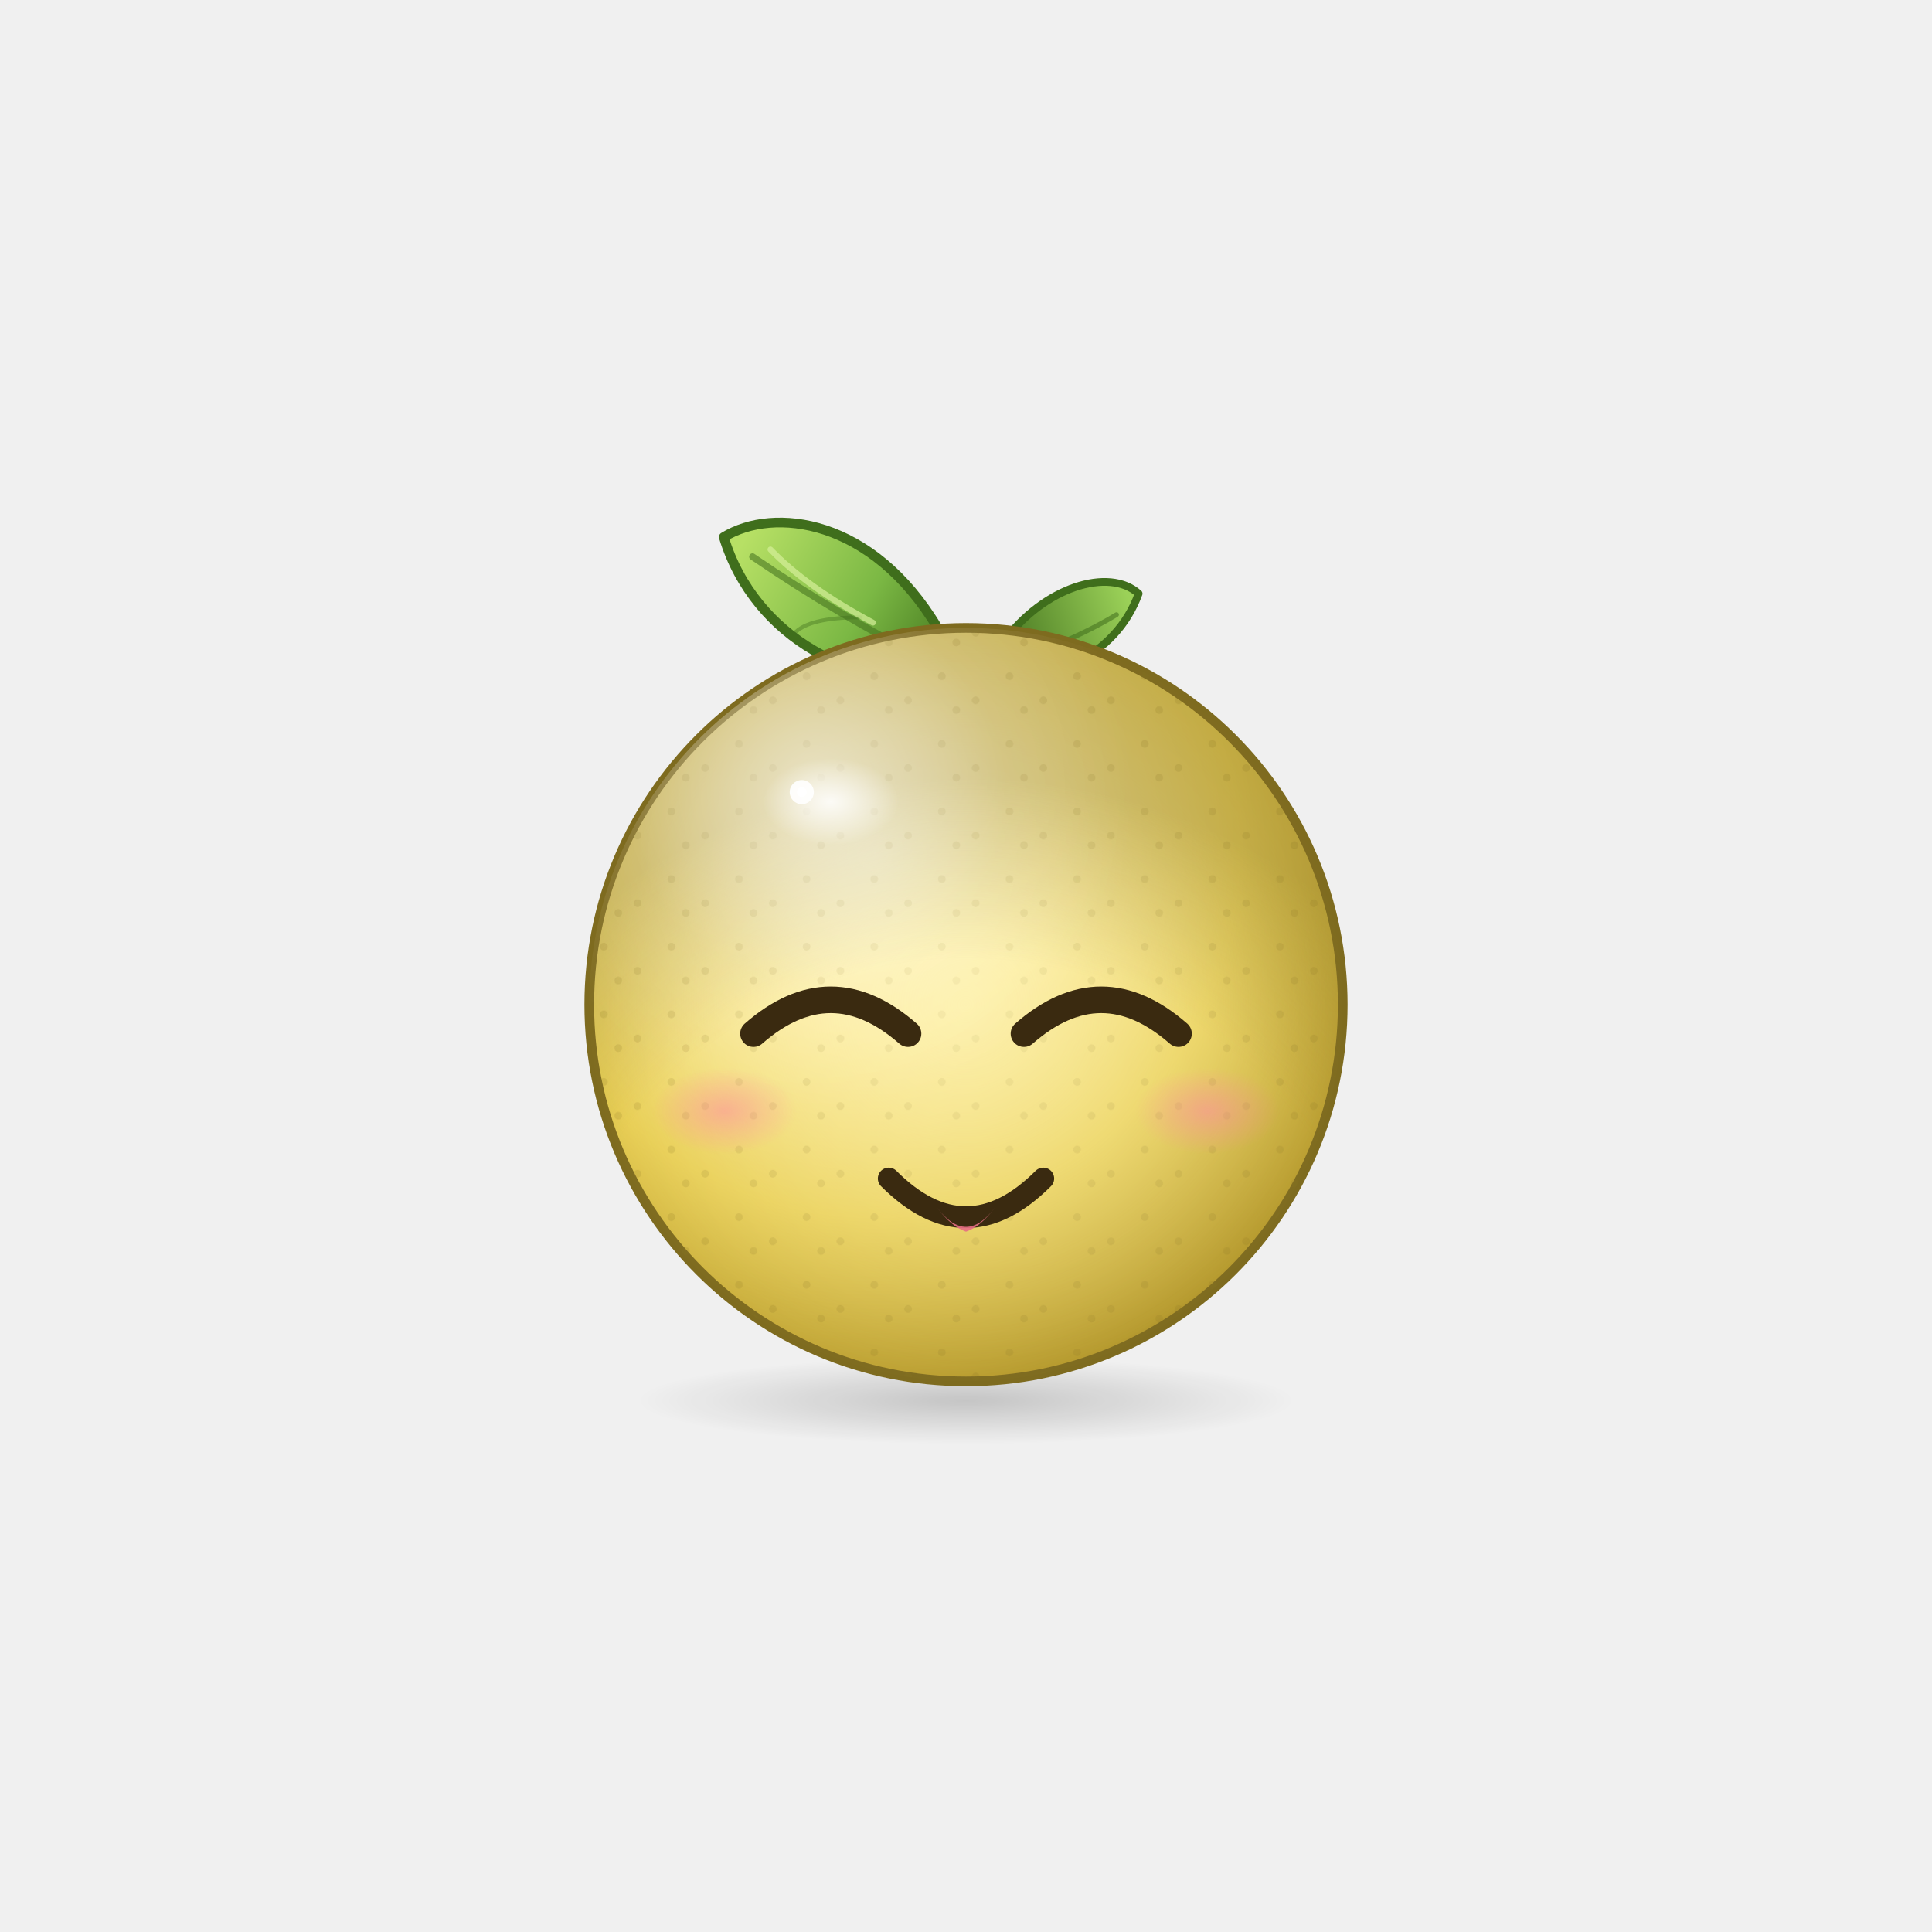
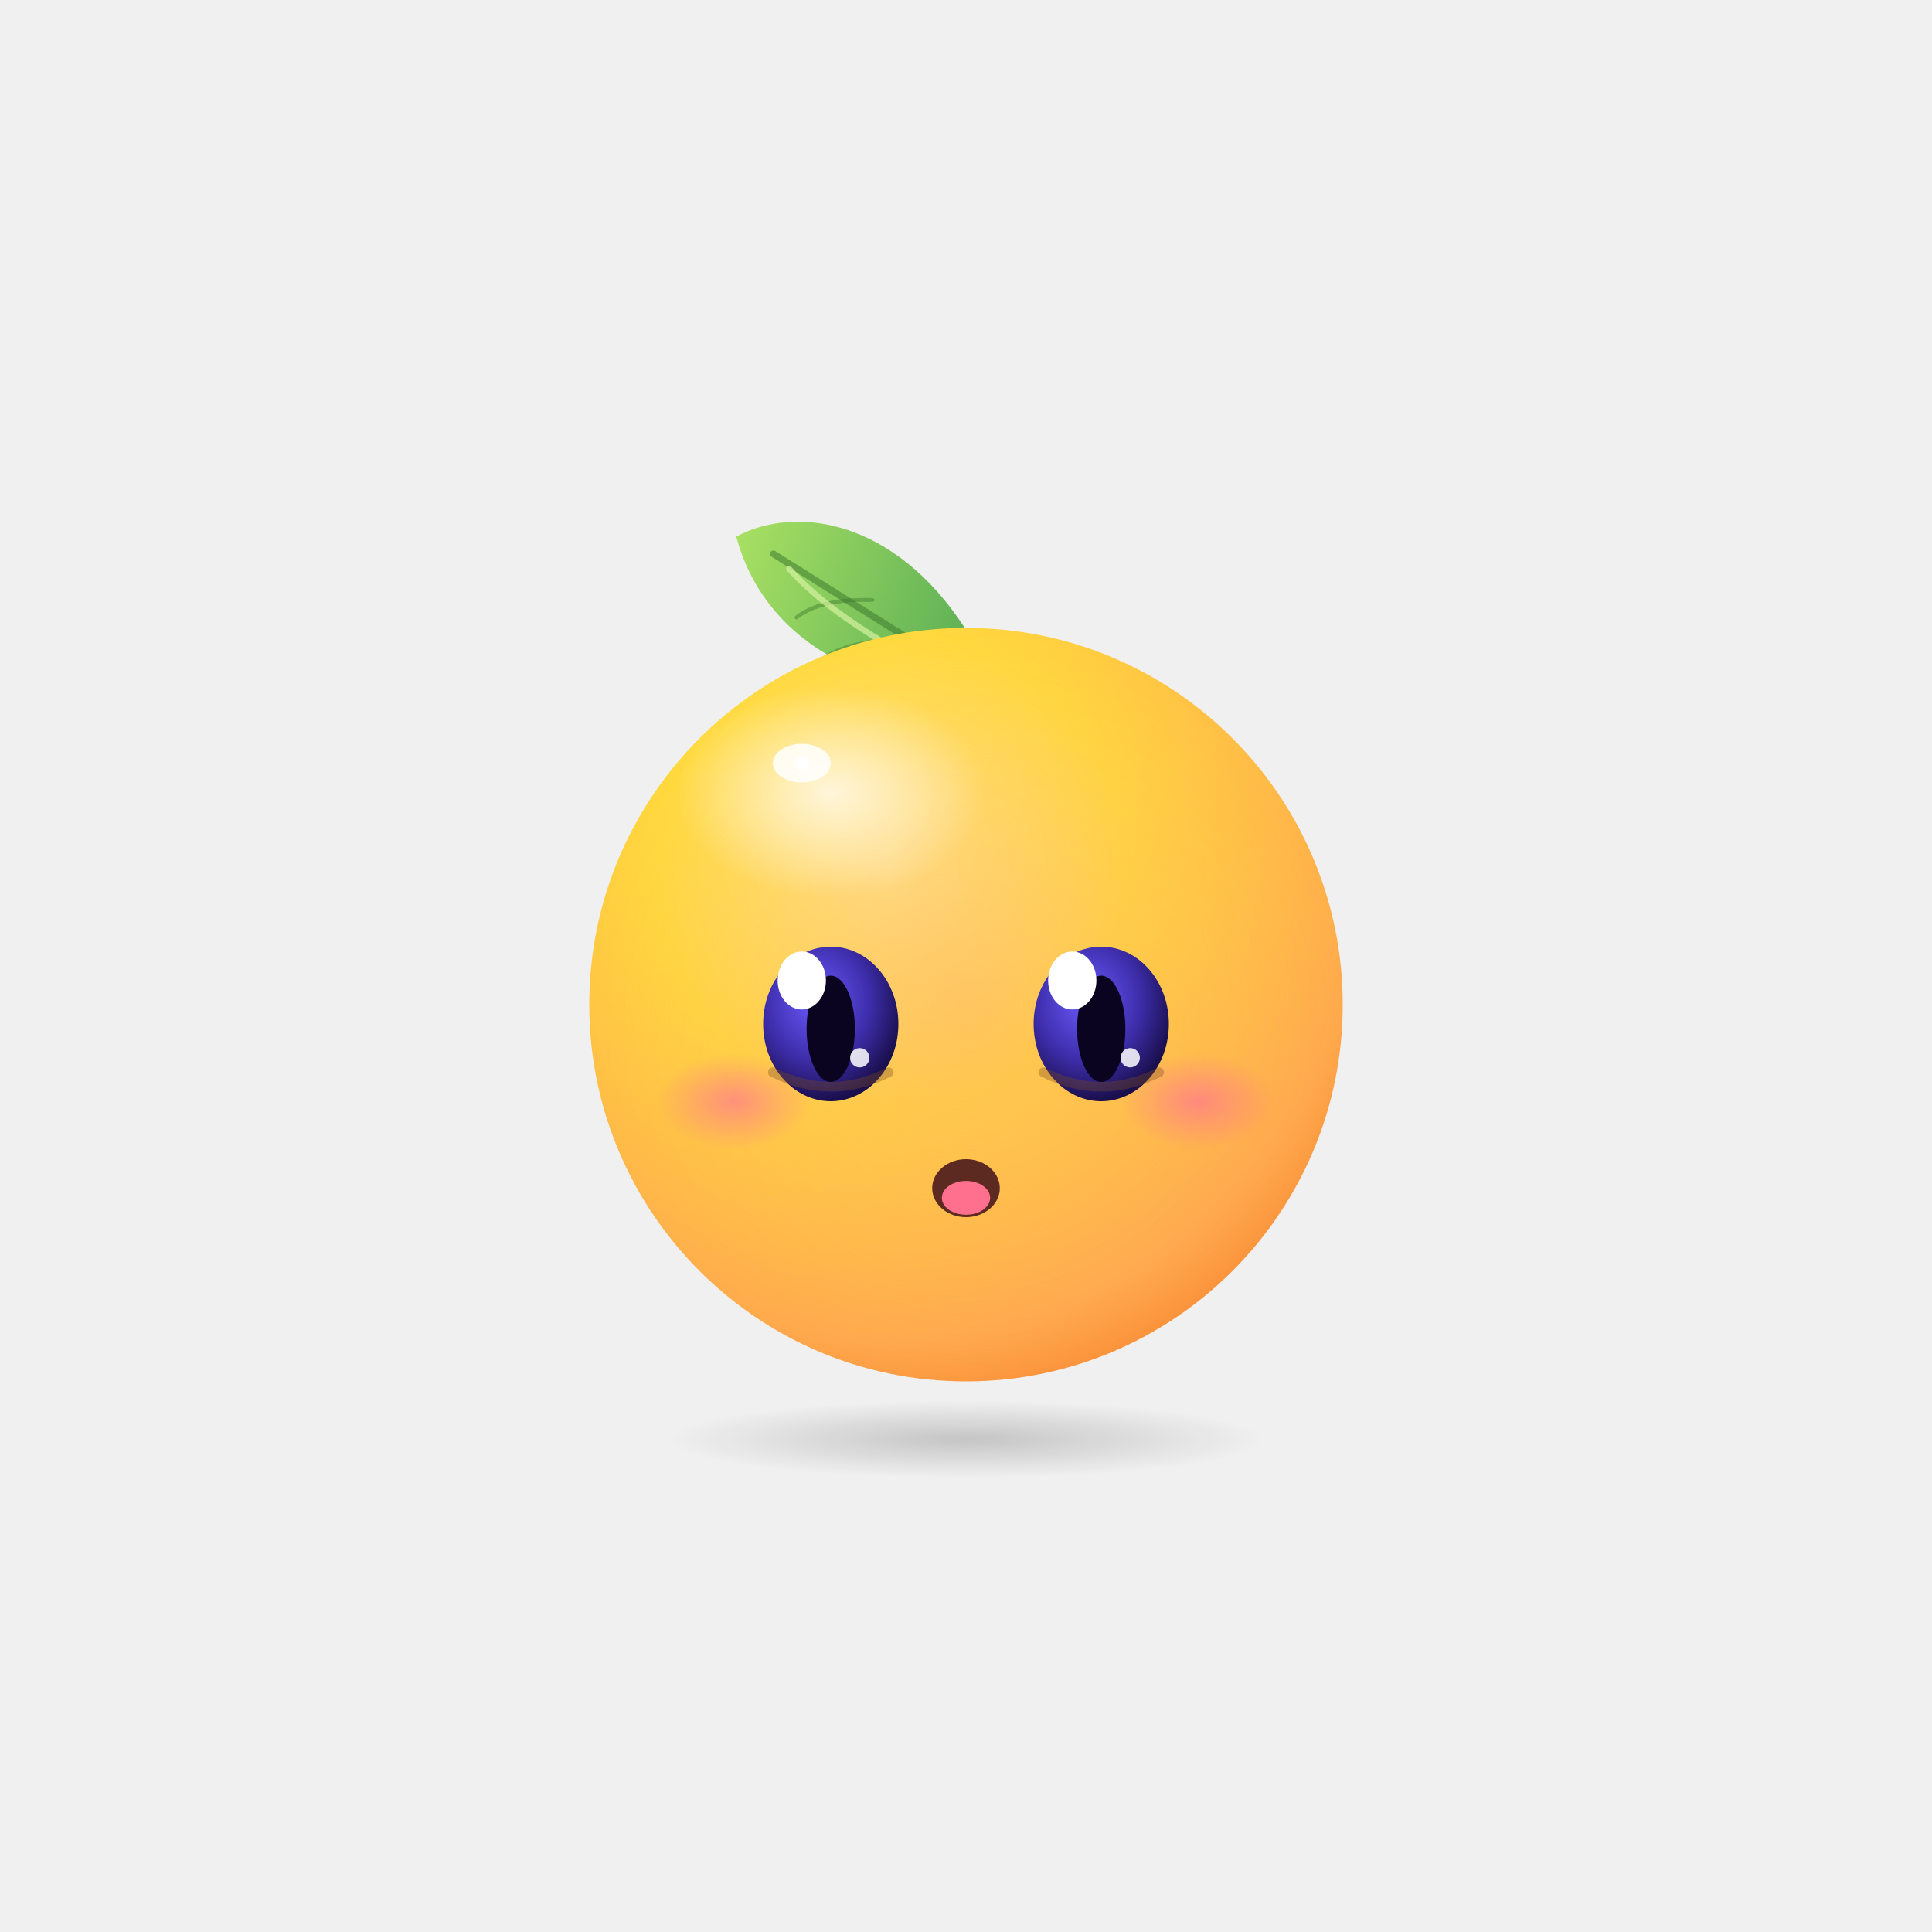
<svg xmlns="http://www.w3.org/2000/svg" viewBox="0 0 240 240" width="240" height="240" role="img" aria-label="Youzi Init Project - Cute Pomelo Logo">
  <defs>
-     <radialGradient id="peel" cx="38%" cy="30%" r="80%">
-       <stop offset="0%" stop-color="#FFF8D4" />
-       <stop offset="30%" stop-color="#FAE896" />
-       <stop offset="60%" stop-color="#E8CE54" />
-       <stop offset="90%" stop-color="#B69A2E" />
-       <stop offset="100%" stop-color="#7E6B1F" />
+     <radialGradient id="peel" cx="40%" cy="32%" r="78%">
+       <stop offset="0%" stop-color="#FFEC8A" />
+       <stop offset="40%" stop-color="#FFD93D" />
+       <stop offset="80%" stop-color="#FFA94D" />
+       <stop offset="100%" stop-color="#F77F2A" />
    </radialGradient>
-     <radialGradient id="softGlow" cx="30%" cy="22%" r="42%">
-       <stop offset="0%" stop-color="#FFFFFF" stop-opacity="0.55" />
-       <stop offset="60%" stop-color="#FFFFFF" stop-opacity="0.1" />
+     <radialGradient id="topLight" cx="50%" cy="50%" r="50%">
+       <stop offset="0%" stop-color="#FFFFFF" stop-opacity="0.75" />
      <stop offset="100%" stop-color="#FFFFFF" stop-opacity="0" />
    </radialGradient>
-     <radialGradient id="topShine" cx="50%" cy="50%" r="50%">
-       <stop offset="0%" stop-color="#FFFFFF" stop-opacity="0.85" />
-       <stop offset="100%" stop-color="#FFFFFF" stop-opacity="0" />
+     <radialGradient id="botGlow" cx="50%" cy="50%" r="50%">
+       <stop offset="0%" stop-color="#FFAA6A" stop-opacity="0.5" />
+       <stop offset="100%" stop-color="#FFAA6A" stop-opacity="0" />
    </radialGradient>
-     <radialGradient id="bottomGlow" cx="50%" cy="50%" r="50%">
-       <stop offset="0%" stop-color="#FFF6BC" stop-opacity="0.6" />
-       <stop offset="100%" stop-color="#FFF6BC" stop-opacity="0" />
+     <radialGradient id="iris" cx="40%" cy="35%" r="65%">
+       <stop offset="0%" stop-color="#6B5BFF" />
+       <stop offset="60%" stop-color="#3D2DAA" />
+       <stop offset="100%" stop-color="#1A0F4D" />
    </radialGradient>
-     <linearGradient id="leafGrad" x1="20%" y1="0%" x2="80%" y2="100%">
-       <stop offset="0%" stop-color="#B7E065" />
-       <stop offset="60%" stop-color="#7BB844" />
-       <stop offset="100%" stop-color="#4A7E22" />
-     </linearGradient>
-     <linearGradient id="leafGrad2" x1="80%" y1="0%" x2="20%" y2="100%">
-       <stop offset="0%" stop-color="#9BD158" />
-       <stop offset="100%" stop-color="#3F6E1C" />
+     <linearGradient id="leaf" x1="0%" y1="0%" x2="100%" y2="100%">
+       <stop offset="0%" stop-color="#A8E063" />
+       <stop offset="100%" stop-color="#56AB55" />
    </linearGradient>
    <radialGradient id="blush" cx="50%" cy="50%" r="50%">
-       <stop offset="0%" stop-color="#FF8DA0" stop-opacity="0.55" />
-       <stop offset="100%" stop-color="#FF8DA0" stop-opacity="0" />
+       <stop offset="0%" stop-color="#FF6B9D" stop-opacity="0.6" />
+       <stop offset="100%" stop-color="#FF6B9D" stop-opacity="0" />
    </radialGradient>
-     <radialGradient id="innerShade" cx="50%" cy="100%" r="80%">
-       <stop offset="70%" stop-color="#7E6B1F" stop-opacity="0" />
-       <stop offset="100%" stop-color="#7E6B1F" stop-opacity="0.35" />
-     </radialGradient>
-     <radialGradient id="groundShadow" cx="50%" cy="50%" r="50%">
+     <radialGradient id="softShadow" cx="50%" cy="50%" r="50%">
      <stop offset="0%" stop-color="#000000" stop-opacity="0.18" />
      <stop offset="100%" stop-color="#000000" stop-opacity="0" />
    </radialGradient>
-     <pattern id="peelTexture" x="0" y="0" width="14" height="14" patternUnits="userSpaceOnUse">
-       <circle cx="3" cy="4" r="0.8" fill="#8B7424" opacity="0.18" />
-       <circle cx="10" cy="9" r="0.8" fill="#8B7424" opacity="0.18" />
-       <circle cx="6" cy="11" r="0.8" fill="#8B7424" opacity="0.18" />
-     </pattern>
  </defs>
  <g transform="translate(48 48) scale(0.6)">
-     <ellipse cx="120" cy="210" rx="68" ry="9" fill="url(#groundShadow)" />
-     <ellipse cx="120" cy="64" rx="11" ry="4" fill="#9F8728" opacity="0.55" />
-     <g transform="translate(116 60) rotate(-22)">
-       <path d="M 0 0                C -18 -4, -34 -22, -32 -44                C -20 -46, -2 -36, 2 -10 Z" fill="url(#leafGrad)" stroke="#3F6E1C" stroke-width="2" stroke-linejoin="round" />
-       <path d="M -2 -4 Q -16 -20, -28 -38" fill="none" stroke="#3F6E1C" stroke-width="1.4" opacity="0.55" stroke-linecap="round" />
-       <path d="M -8 -10 Q -18 -14, -24 -10" fill="none" stroke="#3F6E1C" stroke-width="0.8" opacity="0.4" stroke-linecap="round" />
-       <path d="M -12 -18 Q -22 -22, -26 -20" fill="none" stroke="#3F6E1C" stroke-width="0.8" opacity="0.4" stroke-linecap="round" />
-       <path d="M -10 -16 Q -20 -28, -24 -38" fill="none" stroke="#D6F09A" stroke-width="1.2" opacity="0.7" stroke-linecap="round" />
+     <ellipse cx="120" cy="218" rx="62" ry="8" fill="url(#softShadow)" />
+     <ellipse cx="120" cy="66" rx="10" ry="3.5" fill="#D68910" opacity="0.55" />
+     <g transform="translate(122 62) rotate(-20)">
+       <path d="M 0 0                C -22 -6, -38 -24, -36 -46                C -22 -48, -4 -38, 2 -12 Z" fill="url(#leaf)" />
+       <path d="M -2 -4 Q -16 -22, -30 -40" fill="none" stroke="#3D7A2D" stroke-width="1.4" opacity="0.55" stroke-linecap="round" />
+       <path d="M -10 -14 Q -22 -18, -28 -16" fill="none" stroke="#3D7A2D" stroke-width="0.8" opacity="0.45" stroke-linecap="round" />
+       <path d="M -14 -24 Q -24 -28, -30 -26" fill="none" stroke="#3D7A2D" stroke-width="0.8" opacity="0.45" stroke-linecap="round" />
+       <path d="M -14 -14 Q -24 -26, -28 -36" fill="none" stroke="#D6F2A0" stroke-width="1.2" opacity="0.7" stroke-linecap="round" />
    </g>
-     <g transform="translate(124 60) rotate(28)">
-       <path d="M 0 0                C 12 -4, 22 -16, 20 -30                C 12 -32, 2 -22, 0 -8 Z" fill="url(#leafGrad2)" stroke="#3F6E1C" stroke-width="1.6" stroke-linejoin="round" />
-       <path d="M 2 -4 Q 12 -14, 18 -24" fill="none" stroke="#3F6E1C" stroke-width="1" opacity="0.55" stroke-linecap="round" />
+     <rect x="118" y="58" width="4" height="8" rx="1.5" fill="#8B6A3C" />
+     <g>
+       <circle cx="120" cy="128" r="78" fill="url(#peel)" />
+       <circle cx="120" cy="128" r="78" fill="url(#botGlow)" />
+       <ellipse cx="92" cy="84" rx="32" ry="22" fill="url(#topLight)" />
+       <ellipse cx="86" cy="78" rx="6" ry="4" fill="#FFFFFF" opacity="0.85" />
+       <circle cx="86" cy="78" r="1.5" fill="#FFFFFF" />
    </g>
-     <path d="M 117 56 Q 120 50, 123 56 L 123 64 L 117 64 Z" fill="#8B6A3C" stroke="#5C4424" stroke-width="1.4" stroke-linejoin="round" />
+     <ellipse cx="72" cy="148" rx="16" ry="10" fill="url(#blush)" />
+     <ellipse cx="168" cy="148" rx="16" ry="10" fill="url(#blush)" />
    <g>
-       <circle cx="120" cy="128" r="78" fill="url(#peel)" stroke="#7E6B1F" stroke-width="2" />
-       <circle cx="120" cy="128" r="78" fill="url(#peelTexture)" clip-path="circle(78px at 120px 128px)" />
-       <circle cx="120" cy="128" r="78" fill="url(#bottomGlow)" />
-       <circle cx="120" cy="128" r="78" fill="url(#innerShade)" />
-       <circle cx="120" cy="128" r="78" fill="url(#softGlow)" />
-       <ellipse cx="92" cy="86" rx="14" ry="9" fill="url(#topShine)" />
-       <circle cx="86" cy="84" r="2.5" fill="#FFFFFF" opacity="0.9" />
-       <circle cx="86" cy="84" r="1" fill="#FFFFFF" />
+       <ellipse cx="92" cy="132" rx="14" ry="16" fill="url(#iris)" />
+       <ellipse cx="92" cy="133" rx="5" ry="11" fill="#0A0420" />
+       <ellipse cx="86" cy="123" rx="5" ry="6" fill="#FFFFFF" />
+       <circle cx="98" cy="139" r="2" fill="#FFFFFF" opacity="0.85" />
+       <path d="M 80 142 Q 92 148, 104 142" fill="none" stroke="#7A4D1F" stroke-width="2" stroke-linecap="round" opacity="0.35" />
    </g>
-     <ellipse cx="70" cy="150" rx="15" ry="9" fill="url(#blush)" />
-     <ellipse cx="170" cy="150" rx="15" ry="9" fill="url(#blush)" />
-     <path d="M 76 134 Q 92 120, 108 134" fill="none" stroke="#3A2A10" stroke-width="5.5" stroke-linecap="round" />
-     <path d="M 132 134 Q 148 120, 164 134" fill="none" stroke="#3A2A10" stroke-width="5.5" stroke-linecap="round" />
-     <path d="M 104 164 Q 120 180, 136 164" fill="none" stroke="#3A2A10" stroke-width="4.5" stroke-linecap="round" />
-     <path d="M 114 170 Q 120 178, 126 170 Q 123 174, 120 175 Q 117 174, 114 170 Z" fill="#E66E84" opacity="0.9" />
+     <g>
+       <ellipse cx="148" cy="132" rx="14" ry="16" fill="url(#iris)" />
+       <ellipse cx="148" cy="133" rx="5" ry="11" fill="#0A0420" />
+       <ellipse cx="142" cy="123" rx="5" ry="6" fill="#FFFFFF" />
+       <circle cx="154" cy="139" r="2" fill="#FFFFFF" opacity="0.85" />
+       <path d="M 136 142 Q 148 148, 160 142" fill="none" stroke="#7A4D1F" stroke-width="2" stroke-linecap="round" opacity="0.35" />
+     </g>
+     <ellipse cx="120" cy="166" rx="7" ry="6" fill="#5C2A20" />
+     <ellipse cx="120" cy="168" rx="5" ry="3.5" fill="#FF6F8E" />
  </g>
</svg>
